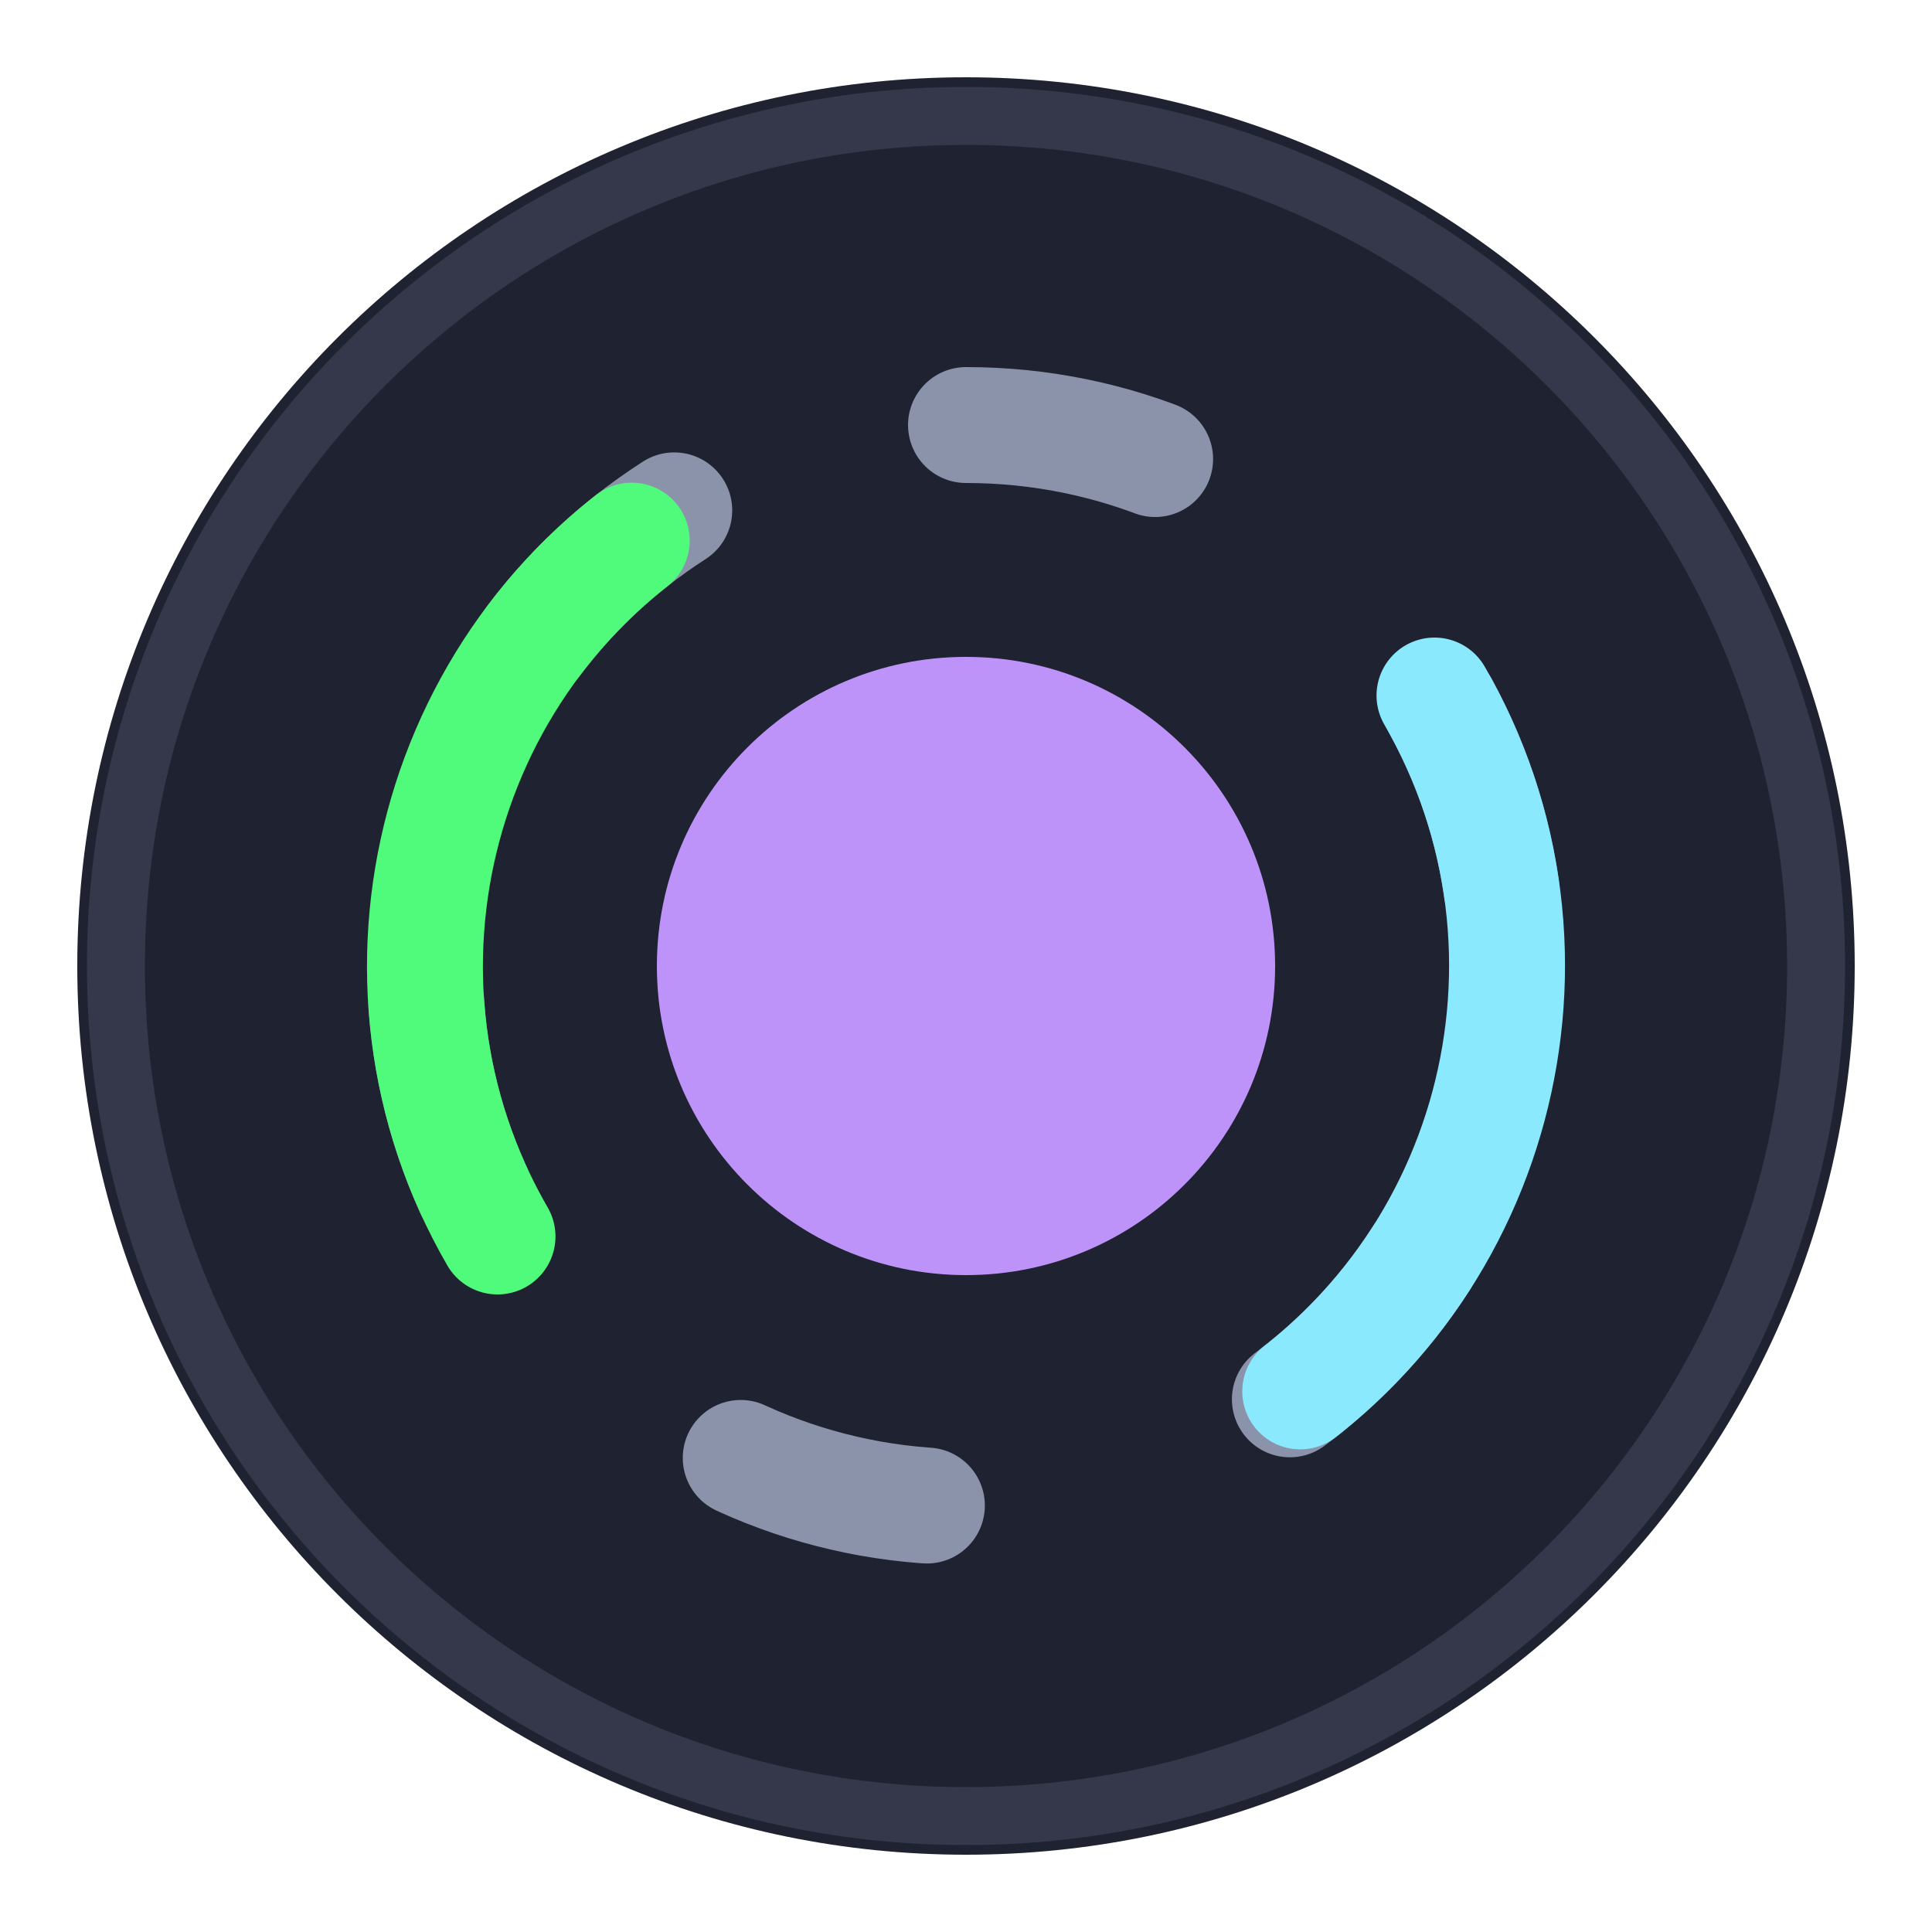
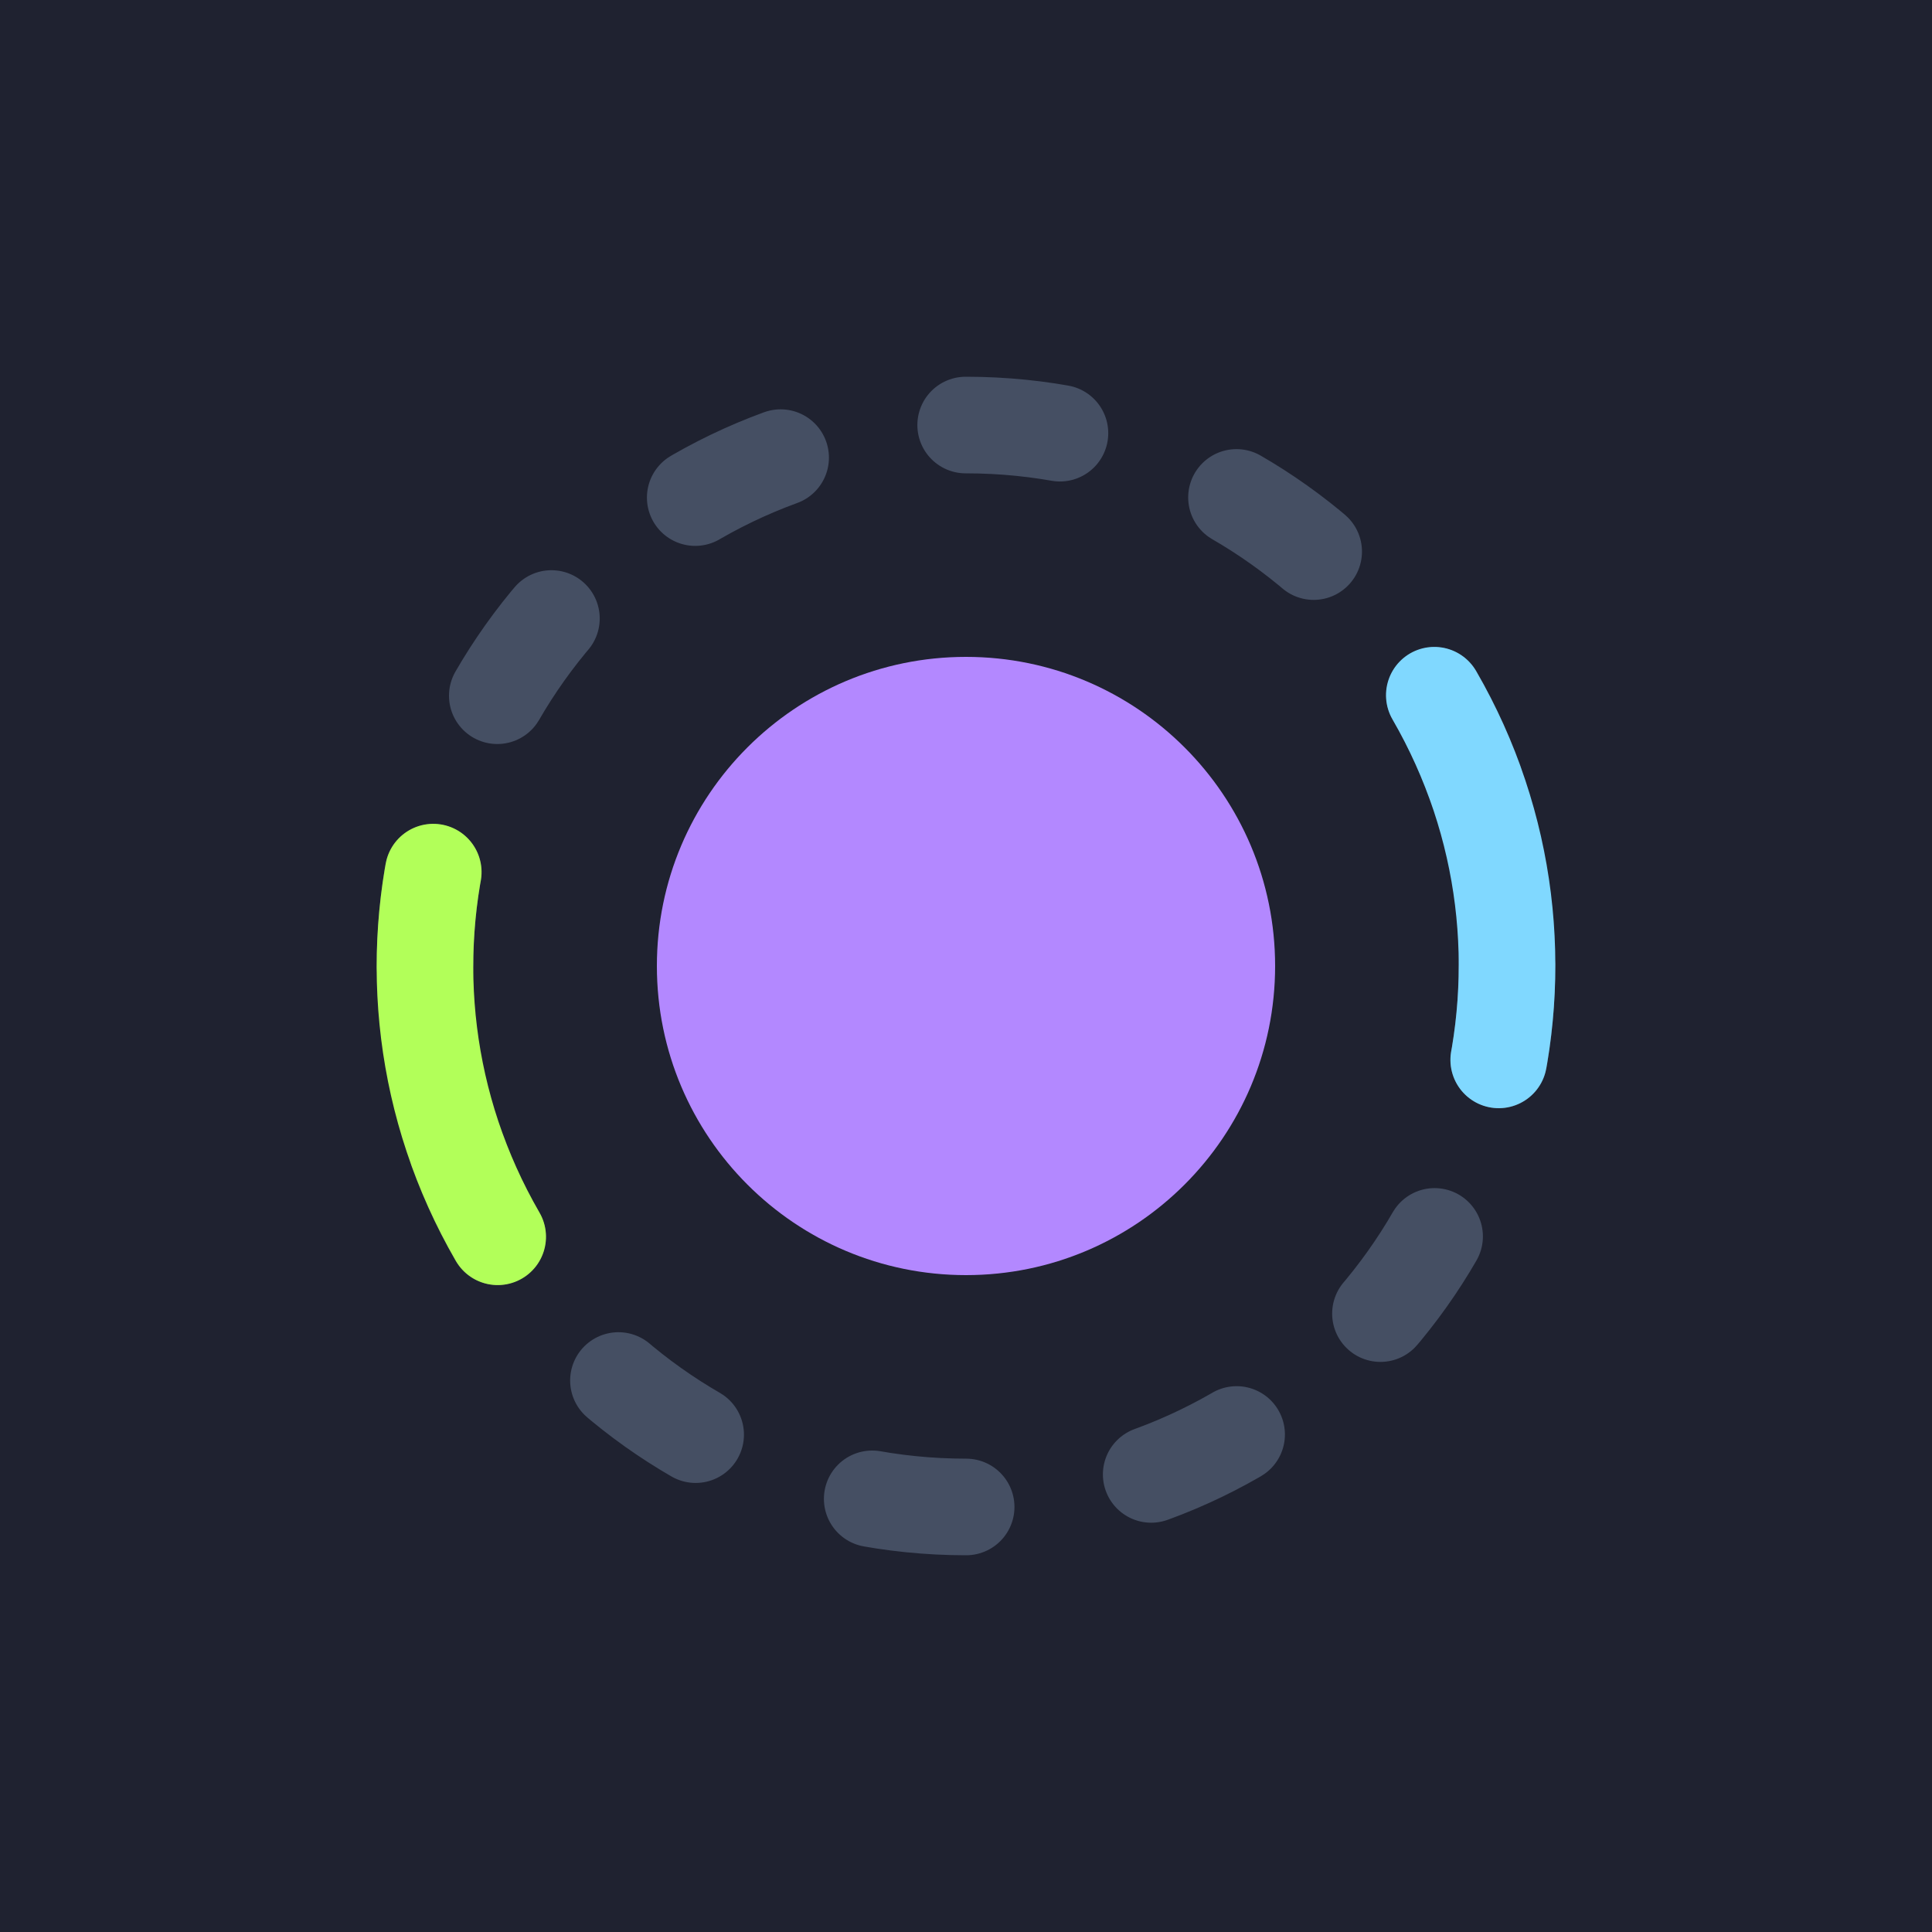
- <svg xmlns="http://www.w3.org/2000/svg" viewBox="0 0 100 100" width="200" height="200">
-   <circle cx="50" cy="50" r="46" fill="#1f2230" />
-   <circle cx="50" cy="50" r="44" fill="none" stroke="#34384a" stroke-width="3" />
-   <circle cx="50" cy="50" r="16" fill="#bd93f9" />
+ <svg xmlns="http://www.w3.org/2000/svg" viewBox="0 0 100 100" width="512" height="512">
+   <rect width="100" height="100" fill="#1f2230" />
+   <circle cx="50" cy="50" r="16" fill="#b388ff" />
  <g transform="rotate(-90 50 50)">
-     <circle cx="50" cy="50" r="28" pathLength="360" stroke="#8a93aa" stroke-width="6" stroke-linecap="round" stroke-dasharray="10 20" fill="none" />
-     <circle cx="50" cy="50" r="28" pathLength="360" stroke="#50fa7b" stroke-width="6" stroke-linecap="round" stroke-dasharray="40 320" fill="none" transform="rotate(240 50 50)" />
-     <circle cx="50" cy="50" r="28" pathLength="360" stroke="#8be9fd" stroke-width="6" stroke-linecap="round" stroke-dasharray="40 320" fill="none" transform="rotate(60 50 50)" />
+     <circle cx="50" cy="50" r="28" fill="none" stroke="#454f63" stroke-width="5" stroke-linecap="round" stroke-dasharray="4.887 9.774" />
+     <circle cx="50" cy="50" r="28" fill="none" stroke="#b2ff59" stroke-width="5" stroke-linecap="round" stroke-dasharray="19.548 156.382" transform="rotate(240 50 50)" />
+     <circle cx="50" cy="50" r="28" fill="none" stroke="#80d8ff" stroke-width="5" stroke-linecap="round" stroke-dasharray="19.548 156.382" transform="rotate(60 50 50)" />
  </g>
</svg>
